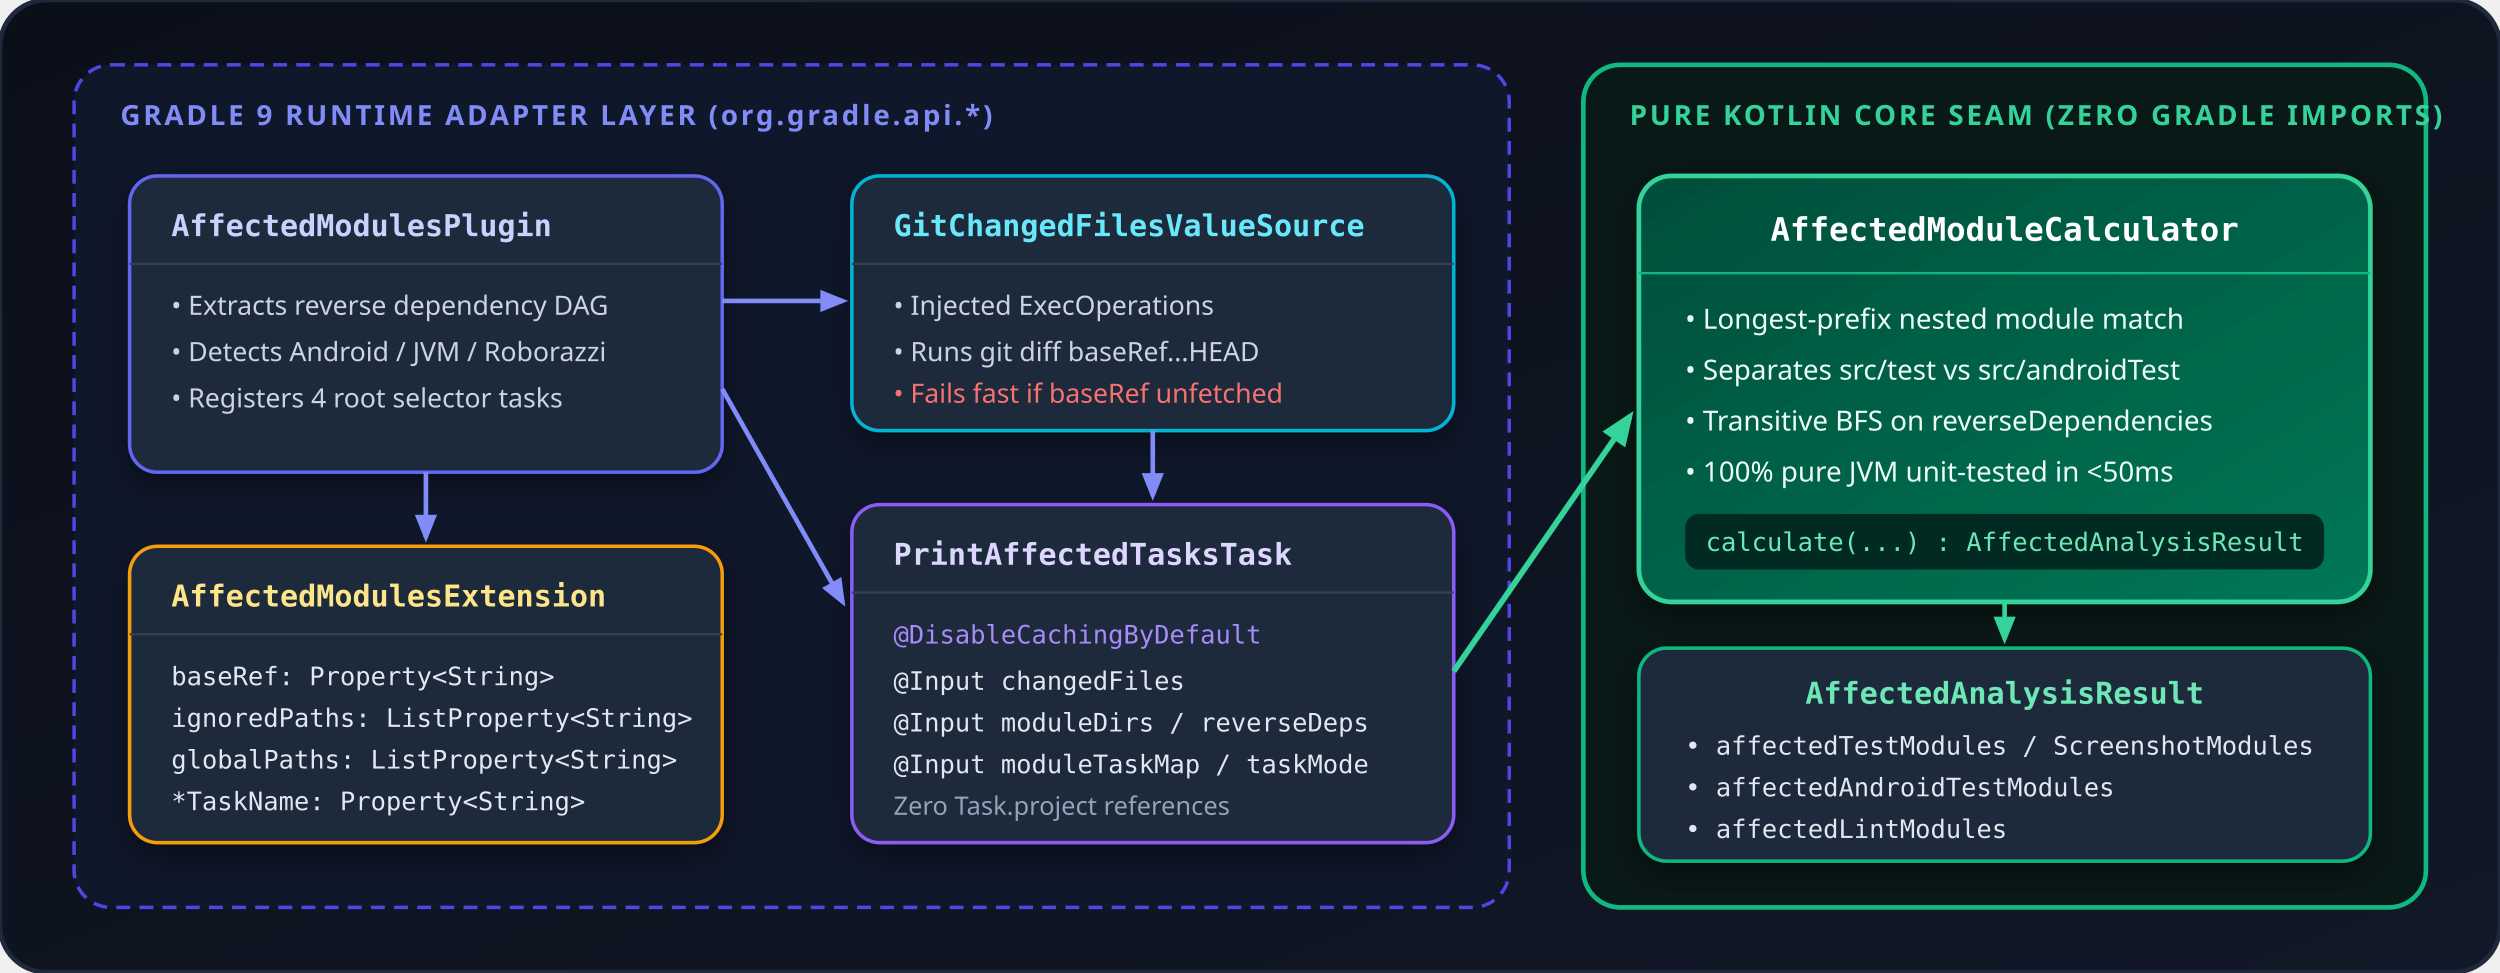
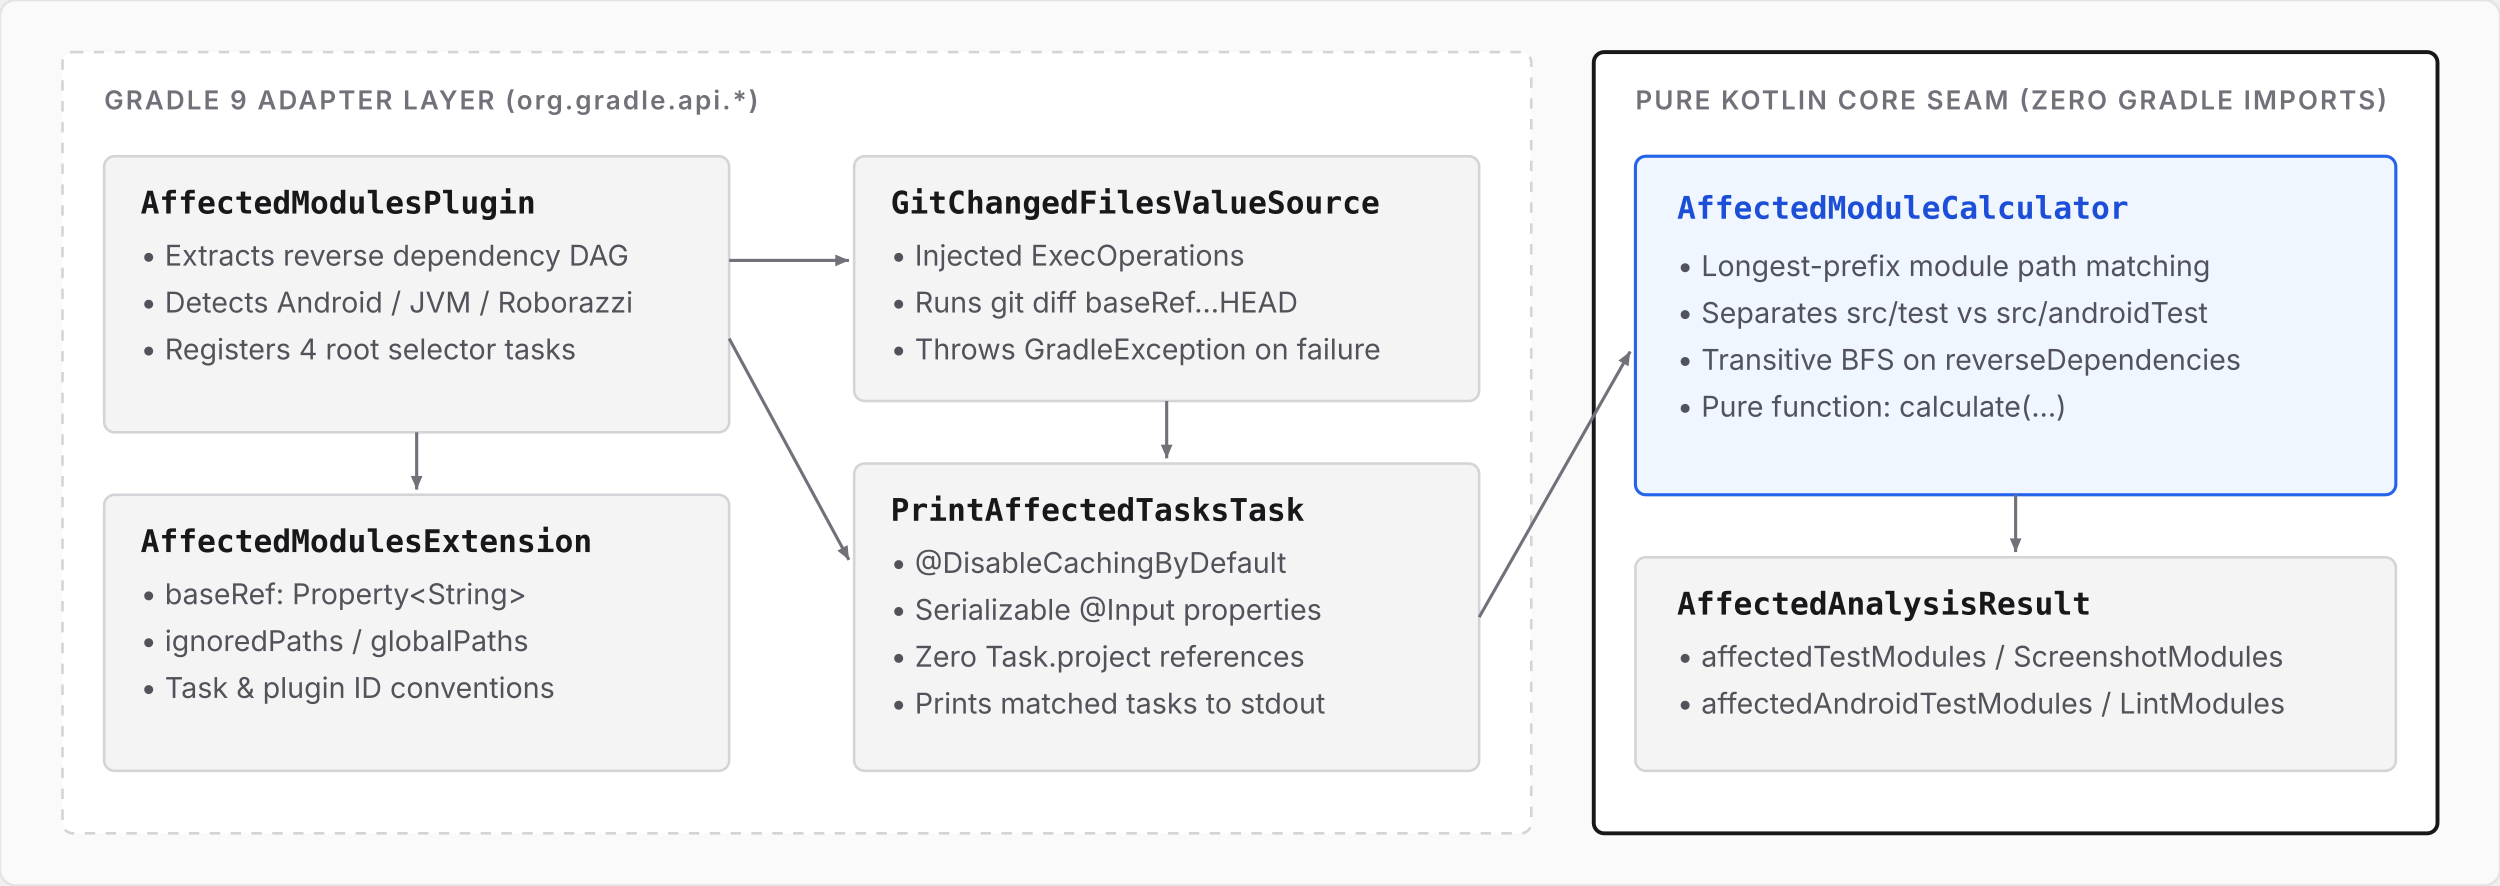
- <svg xmlns="http://www.w3.org/2000/svg" viewBox="0 0 1080 420" width="100%" height="100%">
+ <svg xmlns="http://www.w3.org/2000/svg" viewBox="0 0 960 340" width="100%" height="100%">
+   <style>
+     .canvas { fill: #FAFAFA; stroke: #E4E4E7; stroke-width: 1; }
+     .zone-gradle { fill: #FFFFFF; stroke: #D4D4D8; stroke-width: 1; stroke-dasharray: 4 4; }
+     .zone-pure { fill: #FFFFFF; stroke: #18181B; stroke-width: 1.5; }
+     .card { fill: #F4F4F5; stroke: #D4D4D8; stroke-width: 1; }
+     .card-seam { fill: #EFF6FF; stroke: #2563EB; stroke-width: 1.2; }
+     .zone-title { font: 600 10px -apple-system, BlinkMacSystemFont, "Segoe UI", sans-serif; letter-spacing: 0.08em; fill: #71717A; }
+     .code { font: 600 12px ui-monospace, SFMono-Regular, Menlo, monospace; fill: #18181B; }
+     .code-seam { font: 600 12px ui-monospace, SFMono-Regular, Menlo, monospace; fill: #1D4ED8; }
+     .meta { font: 400 11px -apple-system, BlinkMacSystemFont, "Segoe UI", sans-serif; fill: #52525B; }
+     .edge { stroke: #71717A; stroke-width: 1.2; fill: none; }
+     .arr { fill: #71717A; }
+     @media (prefers-color-scheme: dark) {
+       .canvas { fill: #0D1117; stroke: #30363D; }
+       .zone-gradle { fill: #0D1117; stroke: #30363D; }
+       .zone-pure { fill: #161B22; stroke: #8B949E; }
+       .card { fill: #161B22; stroke: #30363D; }
+       .card-seam { fill: #121D2F; stroke: #388BFD; }
+       .zone-title { fill: #8B949E; }
+       .code { fill: #E6EDF3; }
+       .code-seam { fill: #58A6FF; }
+       .meta { fill: #8B949E; }
+       .edge { stroke: #8B949E; }
+       .arr { fill: #8B949E; }
+     }
+   </style>
  <defs>
-     <linearGradient id="bgSeam" x1="0%" y1="0%" x2="100%" y2="100%">
-       <stop offset="0%" stop-color="#0B0F19" />
-       <stop offset="100%" stop-color="#111827" />
-     </linearGradient>
-     <linearGradient id="seamCore" x1="0%" y1="0%" x2="100%" y2="100%">
-       <stop offset="0%" stop-color="#064E3B" />
-       <stop offset="100%" stop-color="#047857" />
-     </linearGradient>
-     <filter id="drop" x="-10%" y="-10%" width="120%" height="125%">
-       <feDropShadow dx="0" dy="5" stdDeviation="7" flood-color="#000000" flood-opacity="0.45" />
-     </filter>
-     <marker id="arrIndigo" viewBox="0 0 10 10" refX="8" refY="5" markerWidth="6" markerHeight="6" orient="auto-start-reverse">
-       <path d="M 0 1 L 10 5 L 0 9 z" fill="#818CF8" />
-     </marker>
-     <marker id="arrEmerald" viewBox="0 0 10 10" refX="8" refY="5" markerWidth="6" markerHeight="6" orient="auto-start-reverse">
-       <path d="M 0 1 L 10 5 L 0 9 z" fill="#34D399" />
+     <marker id="ar" viewBox="0 0 8 8" refX="7" refY="4" markerWidth="5" markerHeight="5" orient="auto-start-reverse">
+       <path d="M 0 1 L 7 4 L 0 7 z" class="arr" />
    </marker>
  </defs>
-   <rect width="1080" height="420" rx="20" fill="url(#bgSeam)" stroke="#1E293B" stroke-width="2" />
-   <rect x="32" y="28" width="620" height="364" rx="16" fill="#0F172A" stroke="#4F46E5" stroke-width="1.5" stroke-dasharray="6 4" />
-   <text x="52" y="54" font-family="system-ui, sans-serif" font-size="12" font-weight="700" letter-spacing="1.2" fill="#818CF8">
-     GRADLE 9 RUNTIME ADAPTER LAYER (org.gradle.api.*)
-   </text>
-   <rect x="684" y="28" width="364" height="364" rx="16" fill="#091917" stroke="#10B981" stroke-width="2" />
-   <text x="704" y="54" font-family="system-ui, sans-serif" font-size="12" font-weight="700" letter-spacing="1.2" fill="#34D399">
-     PURE KOTLIN CORE SEAM (ZERO GRADLE IMPORTS)
-   </text>
-   <g filter="url(#drop)">
-     <rect x="56" y="76" width="256" height="128" rx="12" fill="#1E293B" stroke="#6366F1" stroke-width="1.5" />
-     <text x="74" y="102" font-family="ui-monospace, monospace" font-size="13" font-weight="700" fill="#C7D2FE">AffectedModulesPlugin</text>
-     <line x1="56" y1="114" x2="312" y2="114" stroke="#334155" stroke-width="1" />
-     <text x="74" y="136" font-family="system-ui, sans-serif" font-size="11.5" fill="#CBD5E1">• Extracts reverse dependency DAG</text>
-     <text x="74" y="156" font-family="system-ui, sans-serif" font-size="11.5" fill="#CBD5E1">• Detects Android / JVM / Roborazzi</text>
-     <text x="74" y="176" font-family="system-ui, sans-serif" font-size="11.5" fill="#CBD5E1">• Registers 4 root selector tasks</text>
-   </g>
-   <g filter="url(#drop)">
-     <rect x="56" y="236" width="256" height="128" rx="12" fill="#1E293B" stroke="#F59E0B" stroke-width="1.5" />
-     <text x="74" y="262" font-family="ui-monospace, monospace" font-size="13" font-weight="700" fill="#FDE68A">AffectedModulesExtension</text>
-     <line x1="56" y1="274" x2="312" y2="274" stroke="#334155" stroke-width="1" />
-     <text x="74" y="296" font-family="ui-monospace, monospace" font-size="11" fill="#E2E8F0">baseRef: Property&lt;String&gt;</text>
-     <text x="74" y="314" font-family="ui-monospace, monospace" font-size="11" fill="#E2E8F0">ignoredPaths: ListProperty&lt;String&gt;</text>
-     <text x="74" y="332" font-family="ui-monospace, monospace" font-size="11" fill="#E2E8F0">globalPaths: ListProperty&lt;String&gt;</text>
-     <text x="74" y="350" font-family="ui-monospace, monospace" font-size="11" fill="#E2E8F0">*TaskName: Property&lt;String&gt;</text>
-   </g>
-   <g filter="url(#drop)">
-     <rect x="368" y="76" width="260" height="110" rx="12" fill="#1E293B" stroke="#06B6D4" stroke-width="1.5" />
-     <text x="386" y="102" font-family="ui-monospace, monospace" font-size="13" font-weight="700" fill="#67E8F9">GitChangedFilesValueSource</text>
-     <line x1="368" y1="114" x2="628" y2="114" stroke="#334155" stroke-width="1" />
-     <text x="386" y="136" font-family="system-ui, sans-serif" font-size="11.5" fill="#CBD5E1">• Injected ExecOperations</text>
-     <text x="386" y="156" font-family="system-ui, sans-serif" font-size="11.5" fill="#CBD5E1">• Runs git diff baseRef...HEAD</text>
-     <text x="386" y="174" font-family="system-ui, sans-serif" font-size="11.5" fill="#F87171">• Fails fast if baseRef unfetched</text>
-   </g>
-   <g filter="url(#drop)">
-     <rect x="368" y="218" width="260" height="146" rx="12" fill="#1E293B" stroke="#8B5CF6" stroke-width="1.5" />
-     <text x="386" y="244" font-family="ui-monospace, monospace" font-size="13" font-weight="700" fill="#DDD6FE">PrintAffectedTasksTask</text>
-     <line x1="368" y1="256" x2="628" y2="256" stroke="#334155" stroke-width="1" />
-     <text x="386" y="278" font-family="ui-monospace, monospace" font-size="11" fill="#A78BFA">@DisableCachingByDefault</text>
-     <text x="386" y="298" font-family="ui-monospace, monospace" font-size="11" fill="#E2E8F0">@Input changedFiles</text>
-     <text x="386" y="316" font-family="ui-monospace, monospace" font-size="11" fill="#E2E8F0">@Input moduleDirs / reverseDeps</text>
-     <text x="386" y="334" font-family="ui-monospace, monospace" font-size="11" fill="#E2E8F0">@Input moduleTaskMap / taskMode</text>
-     <text x="386" y="352" font-family="system-ui, sans-serif" font-size="11" fill="#94A3B8">Zero Task.project references</text>
-   </g>
-   <g filter="url(#drop)">
-     <rect x="708" y="76" width="316" height="184" rx="14" fill="url(#seamCore)" stroke="#34D399" stroke-width="2" />
-     <text x="866" y="104" text-anchor="middle" font-family="ui-monospace, monospace" font-size="14" font-weight="700" fill="#FFFFFF">
-       AffectedModuleCalculator
-     </text>
-     <line x1="708" y1="118" x2="1024" y2="118" stroke="#10B981" stroke-width="1" />
-     <text x="728" y="142" font-family="system-ui, sans-serif" font-size="12" fill="#ECFDF5">• Longest-prefix nested module match</text>
-     <text x="728" y="164" font-family="system-ui, sans-serif" font-size="12" fill="#ECFDF5">• Separates src/test vs src/androidTest</text>
-     <text x="728" y="186" font-family="system-ui, sans-serif" font-size="12" fill="#ECFDF5">• Transitive BFS on reverseDependencies</text>
-     <text x="728" y="208" font-family="system-ui, sans-serif" font-size="12" fill="#ECFDF5">• 100% pure JVM unit-tested in &lt;50ms</text>
-     <rect x="728" y="222" width="276" height="24" rx="6" fill="#022C22" />
-     <text x="866" y="238" text-anchor="middle" font-family="ui-monospace, monospace" font-size="11" fill="#6EE7B7">
-       calculate(...) : AffectedAnalysisResult
-     </text>
-   </g>
-   <g filter="url(#drop)">
-     <rect x="708" y="280" width="316" height="92" rx="12" fill="#1E293B" stroke="#10B981" stroke-width="1.5" />
-     <text x="866" y="304" text-anchor="middle" font-family="ui-monospace, monospace" font-size="13" font-weight="700" fill="#6EE7B7">
-       AffectedAnalysisResult
-     </text>
-     <text x="728" y="326" font-family="ui-monospace, monospace" font-size="11" fill="#E2E8F0">• affectedTestModules / ScreenshotModules</text>
-     <text x="728" y="344" font-family="ui-monospace, monospace" font-size="11" fill="#E2E8F0">• affectedAndroidTestModules</text>
-     <text x="728" y="362" font-family="ui-monospace, monospace" font-size="11" fill="#E2E8F0">• affectedLintModules</text>
-   </g>
-   <line x1="312" y1="130" x2="364" y2="130" stroke="#818CF8" stroke-width="2" marker-end="url(#arrIndigo)" />
-   <line x1="312" y1="168" x2="364" y2="260" stroke="#818CF8" stroke-width="2" marker-end="url(#arrIndigo)" />
-   <line x1="184" y1="204" x2="184" y2="232" stroke="#818CF8" stroke-width="2" marker-end="url(#arrIndigo)" />
-   <line x1="498" y1="186" x2="498" y2="214" stroke="#818CF8" stroke-width="2" marker-end="url(#arrIndigo)" />
-   <line x1="628" y1="290" x2="704" y2="180" stroke="#34D399" stroke-width="2.5" marker-end="url(#arrEmerald)" />
-   <line x1="866" y1="260" x2="866" y2="276" stroke="#34D399" stroke-width="2" marker-end="url(#arrEmerald)" />
+   <rect width="960" height="340" rx="6" class="canvas" />
+   <rect x="24" y="20" width="564" height="300" rx="4" class="zone-gradle" />
+   <text x="40" y="42" class="zone-title">GRADLE 9 ADAPTER LAYER (org.gradle.api.*)</text>
+   <rect x="612" y="20" width="324" height="300" rx="4" class="zone-pure" />
+   <text x="628" y="42" class="zone-title">PURE KOTLIN CORE SEAM (ZERO GRADLE IMPORTS)</text>
+   <rect x="40" y="60" width="240" height="106" rx="4" class="card" />
+   <text x="54" y="82" class="code">AffectedModulesPlugin</text>
+   <text x="54" y="102" class="meta">• Extracts reverse dependency DAG</text>
+   <text x="54" y="120" class="meta">• Detects Android / JVM / Roborazzi</text>
+   <text x="54" y="138" class="meta">• Registers 4 root selector tasks</text>
+   <rect x="40" y="190" width="240" height="106" rx="4" class="card" />
+   <text x="54" y="212" class="code">AffectedModulesExtension</text>
+   <text x="54" y="232" class="meta">• baseRef: Property&lt;String&gt;</text>
+   <text x="54" y="250" class="meta">• ignoredPaths / globalPaths</text>
+   <text x="54" y="268" class="meta">• Task &amp; plugin ID conventions</text>
+   <rect x="328" y="60" width="240" height="94" rx="4" class="card" />
+   <text x="342" y="82" class="code">GitChangedFilesValueSource</text>
+   <text x="342" y="102" class="meta">• Injected ExecOperations</text>
+   <text x="342" y="120" class="meta">• Runs git diff baseRef...HEAD</text>
+   <text x="342" y="138" class="meta">• Throws GradleException on failure</text>
+   <rect x="328" y="178" width="240" height="118" rx="4" class="card" />
+   <text x="342" y="200" class="code">PrintAffectedTasksTask</text>
+   <text x="342" y="220" class="meta">• @DisableCachingByDefault</text>
+   <text x="342" y="238" class="meta">• Serializable @Input properties</text>
+   <text x="342" y="256" class="meta">• Zero Task.project references</text>
+   <text x="342" y="274" class="meta">• Prints matched tasks to stdout</text>
+   <rect x="628" y="60" width="292" height="130" rx="4" class="card-seam" />
+   <text x="644" y="84" class="code-seam">AffectedModuleCalculator</text>
+   <text x="644" y="106" class="meta">• Longest-prefix module path matching</text>
+   <text x="644" y="124" class="meta">• Separates src/test vs src/androidTest</text>
+   <text x="644" y="142" class="meta">• Transitive BFS on reverseDependencies</text>
+   <text x="644" y="160" class="meta">• Pure function: calculate(...)</text>
+   <rect x="628" y="214" width="292" height="82" rx="4" class="card" />
+   <text x="644" y="236" class="code">AffectedAnalysisResult</text>
+   <text x="644" y="256" class="meta">• affectedTestModules / ScreenshotModules</text>
+   <text x="644" y="274" class="meta">• affectedAndroidTestModules / LintModules</text>
+   <line x1="280" y1="100" x2="326" y2="100" class="edge" marker-end="url(#ar)" />
+   <line x1="280" y1="130" x2="326" y2="215" class="edge" marker-end="url(#ar)" />
+   <line x1="160" y1="166" x2="160" y2="188" class="edge" marker-end="url(#ar)" />
+   <line x1="448" y1="154" x2="448" y2="176" class="edge" marker-end="url(#ar)" />
+   <line x1="568" y1="237" x2="626" y2="135" class="edge" marker-end="url(#ar)" />
+   <line x1="774" y1="190" x2="774" y2="212" class="edge" marker-end="url(#ar)" />
</svg>
